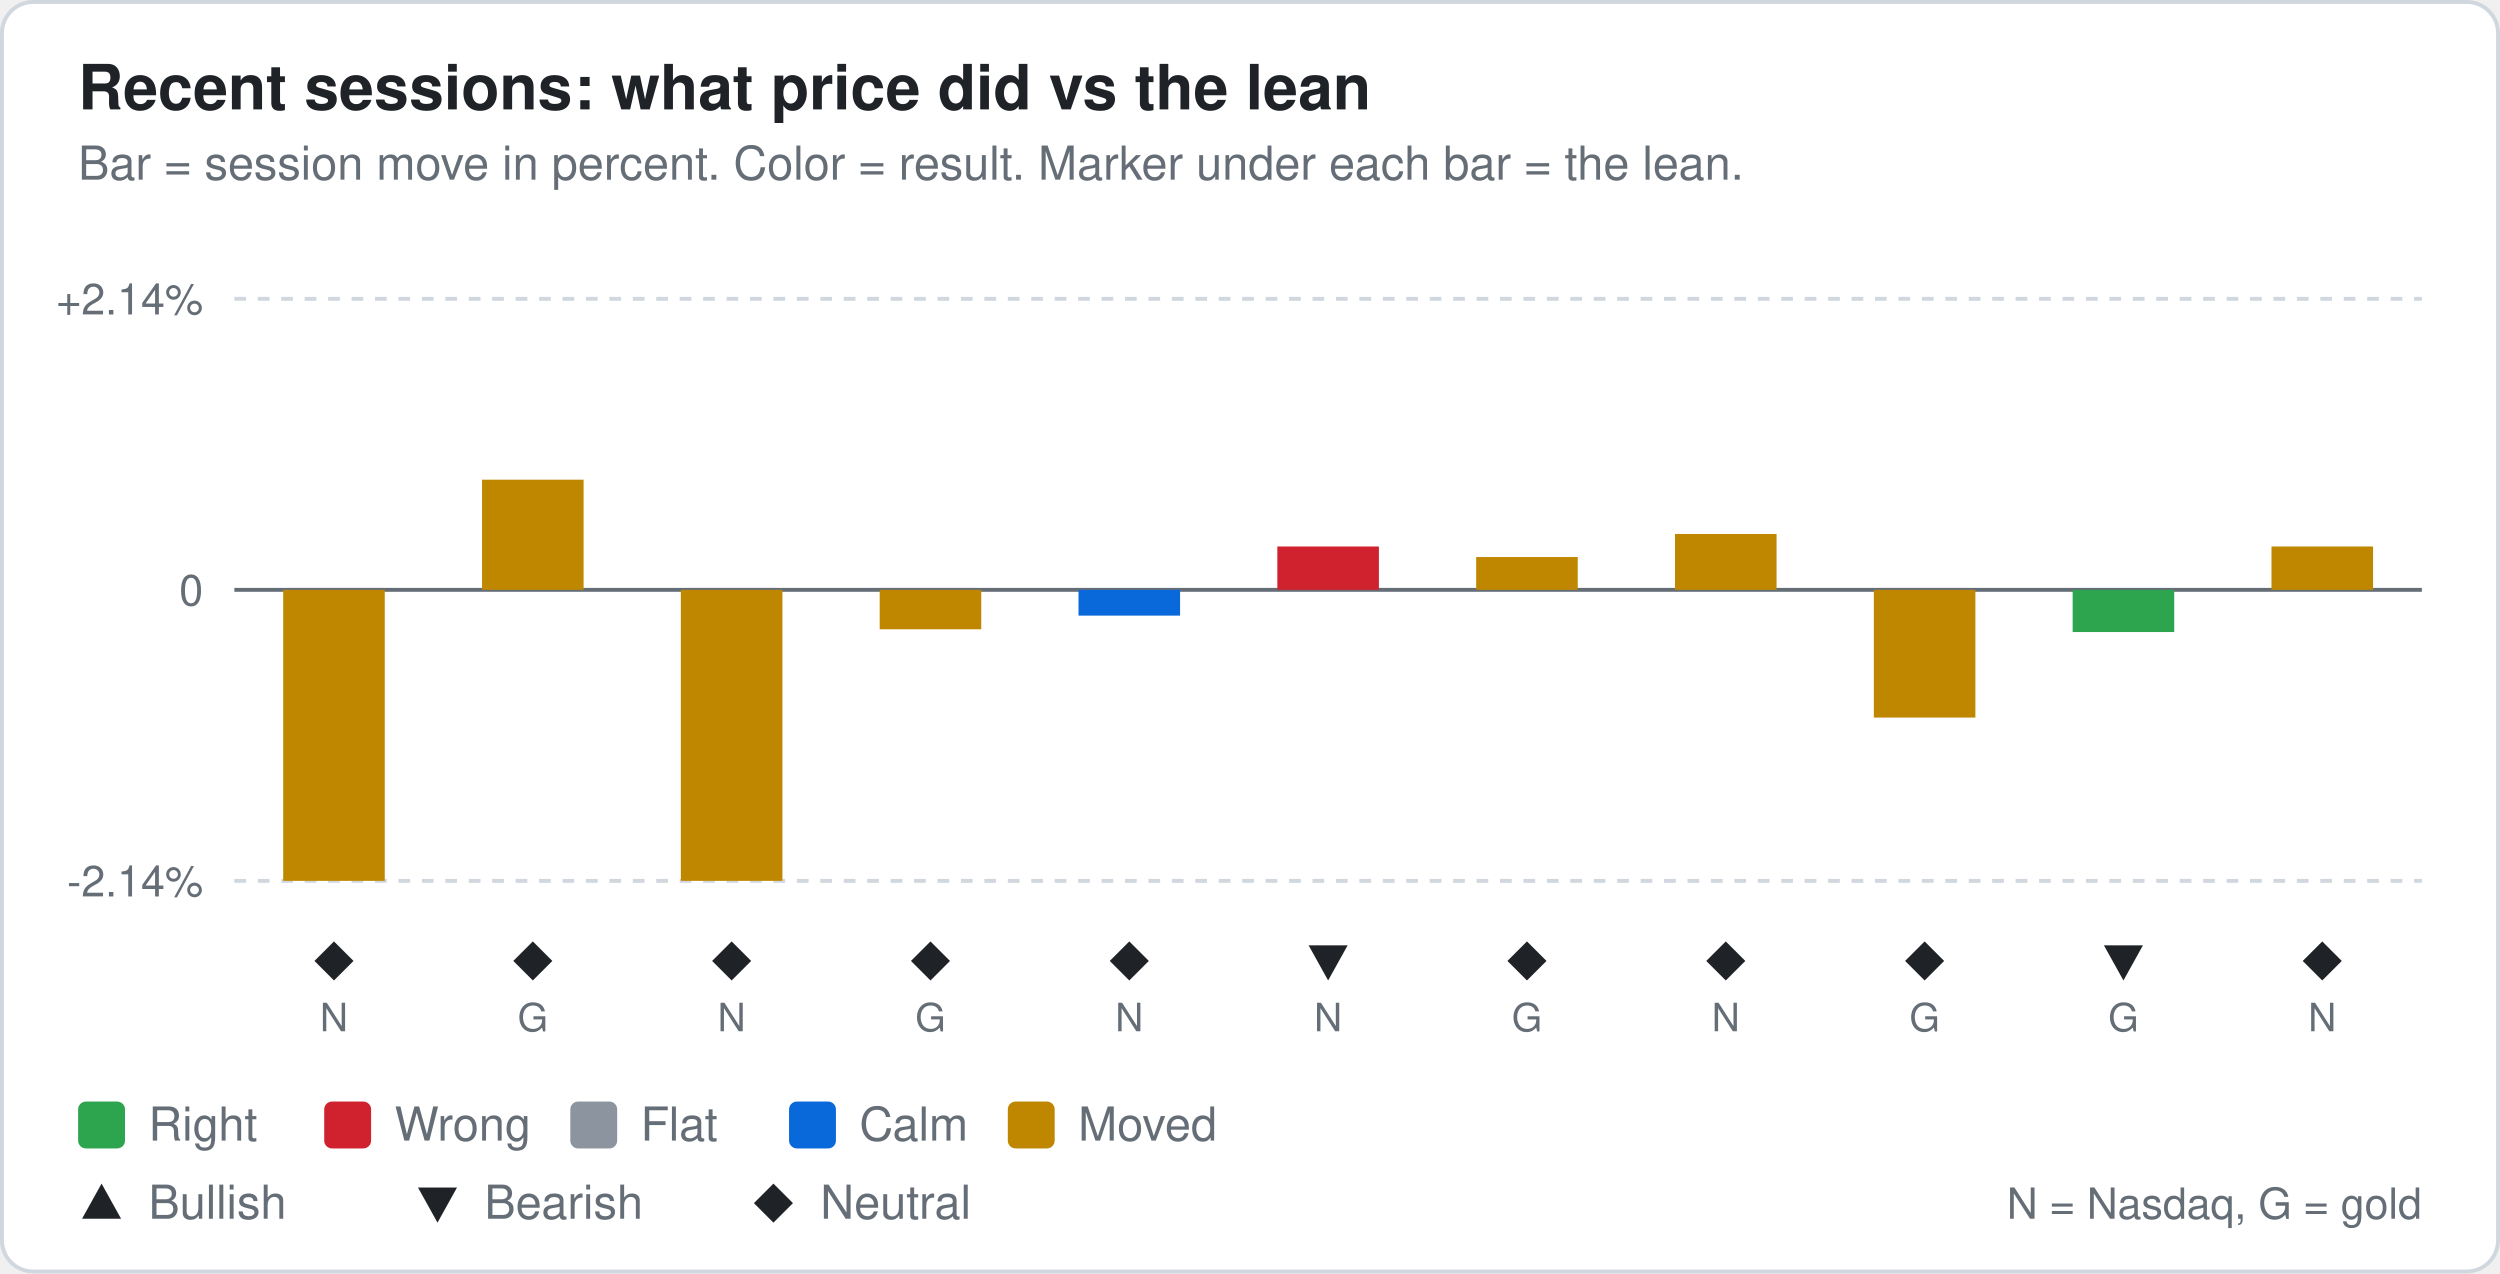
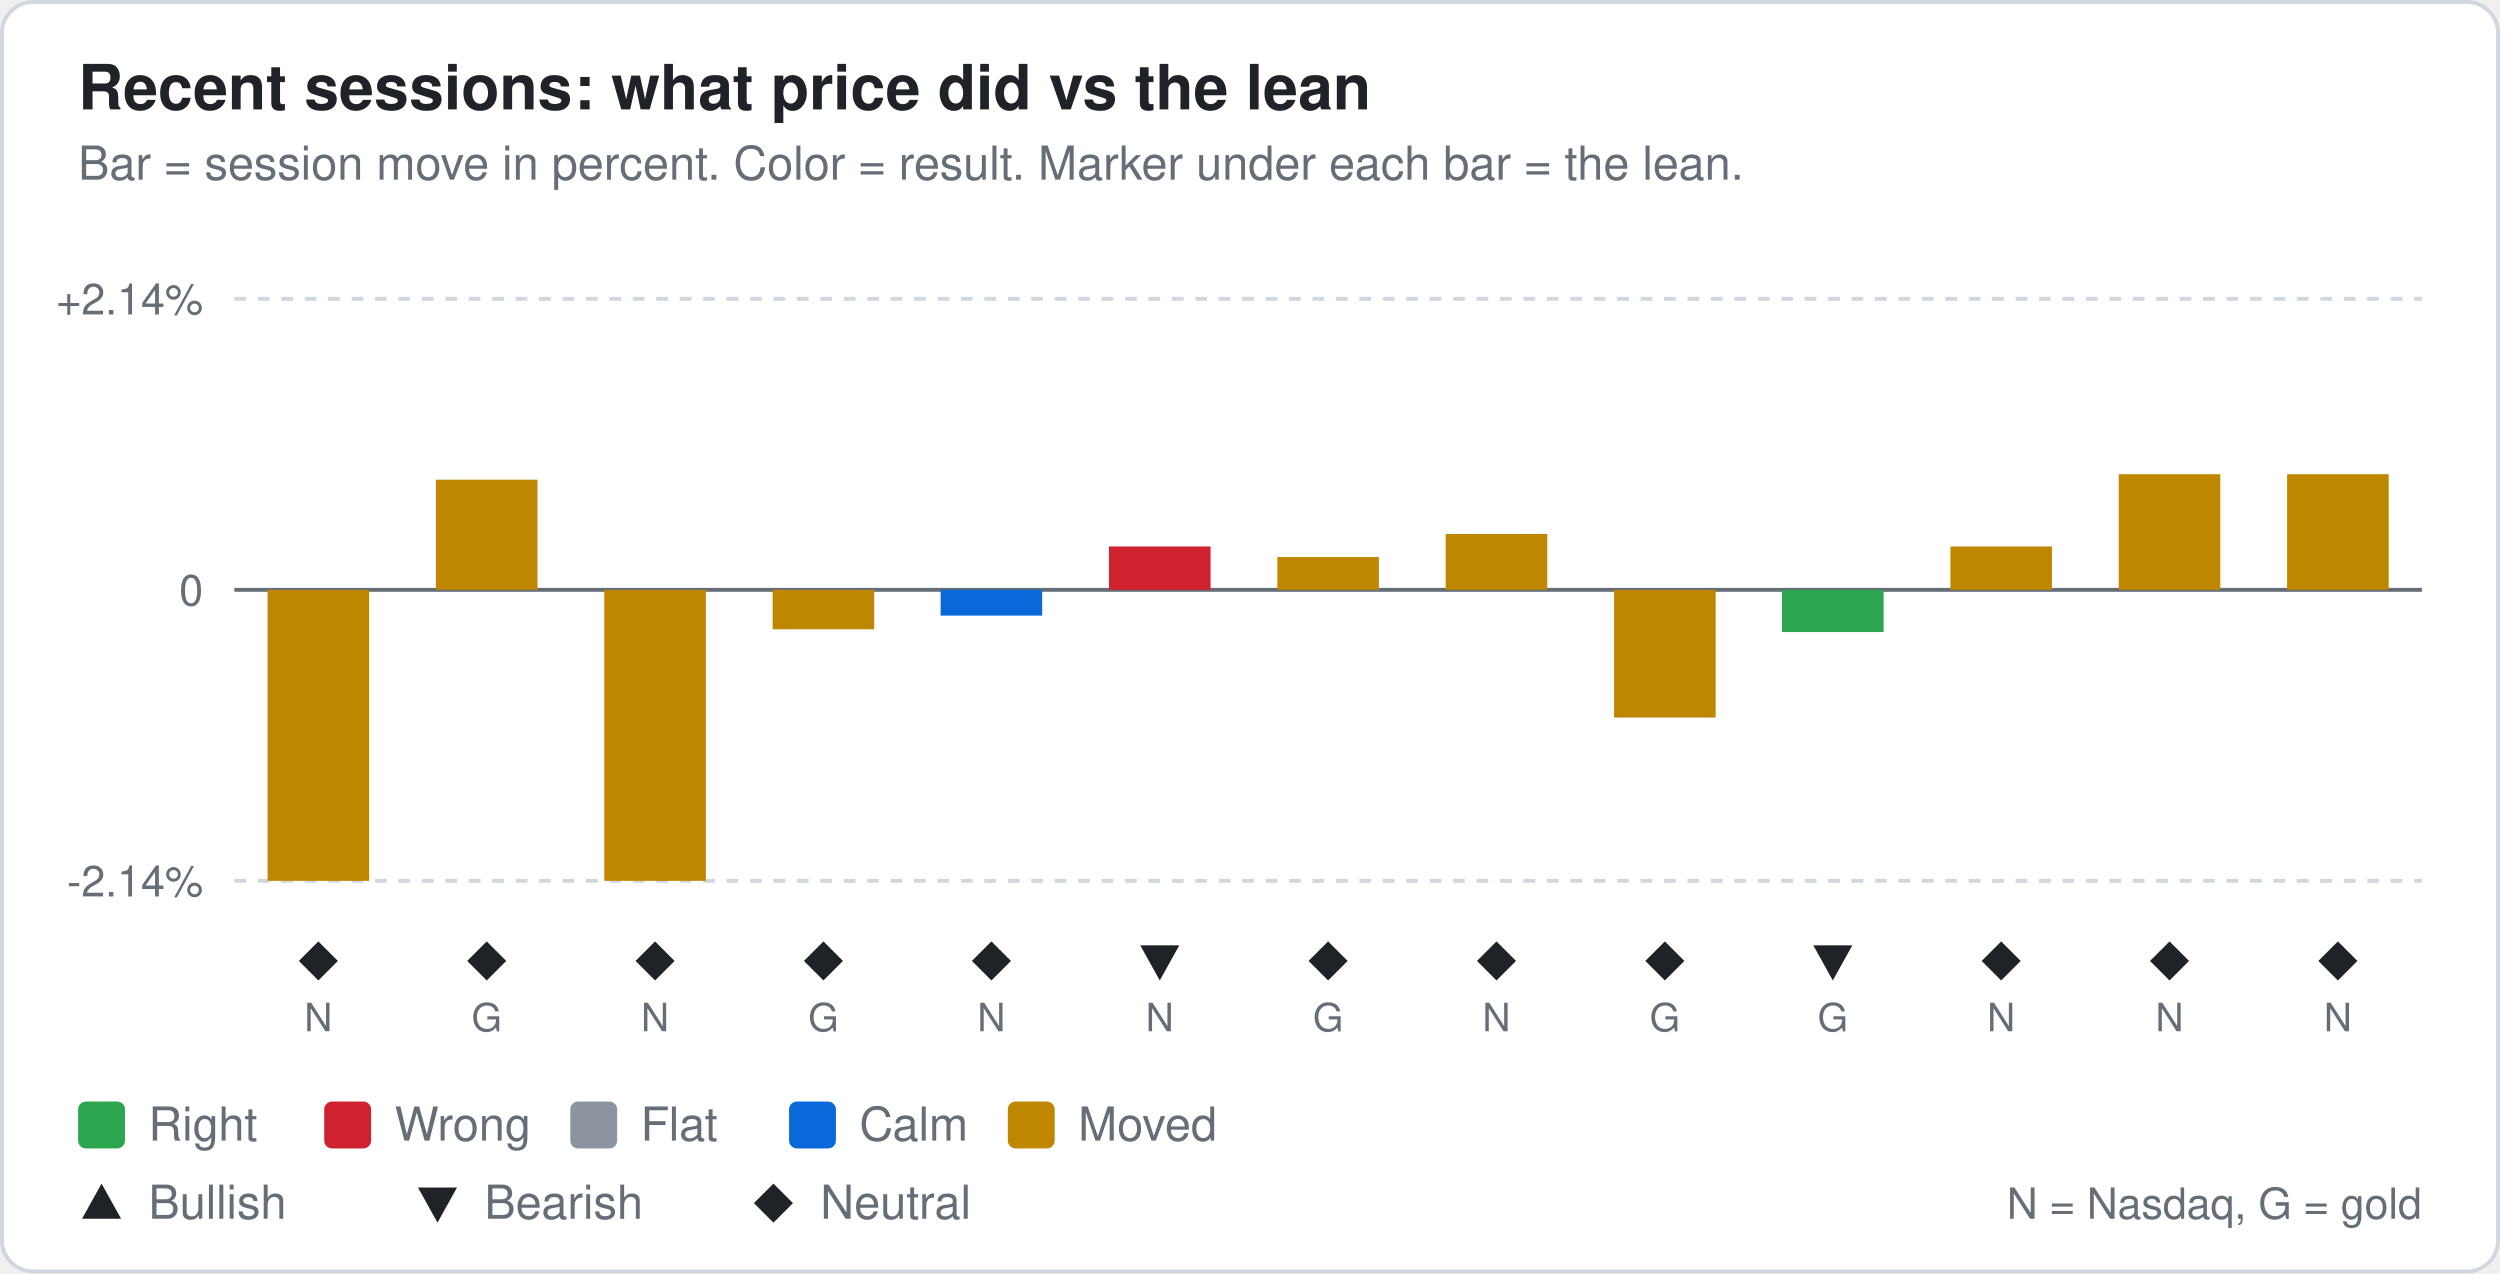
<svg xmlns="http://www.w3.org/2000/svg" width="640" height="326" viewBox="0 0 640 326" font-family="Helvetica, Arial, sans-serif">
  <rect x="0.5" y="0.5" width="639" height="325" rx="8" fill="#ffffff" stroke="#d0d7de" />
  <text x="20" y="28" font-size="16" font-weight="bold" fill="#1f2328">Recent sessions: what price did vs the lean</text>
  <text x="20" y="46" font-size="12" fill="#656d76">Bar = session move in percent. Color = result. Marker under each bar = the lean.</text>
  <line x1="60" y1="151.0" x2="620" y2="151.0" stroke="#656d76" />
  <line x1="60" y1="76.5" x2="620" y2="76.5" stroke="#d0d7de" stroke-dasharray="3 3" />
  <text x="52" y="80.5" font-size="11" text-anchor="end" fill="#656d76">+2.14%</text>
  <line x1="60" y1="225.5" x2="620" y2="225.5" stroke="#d0d7de" stroke-dasharray="3 3" />
  <text x="52" y="229.5" font-size="11" text-anchor="end" fill="#656d76">-2.14%</text>
  <text x="52" y="155.0" font-size="11" text-anchor="end" fill="#656d76">0</text>
-   <rect x="72.5" y="151.0" width="26.0" height="74.5" fill="#bf8700" />
-   <polygon points="85.5,241.0 90.5,246.0 85.5,251.0 80.5,246.0" fill="#1f2328" />
-   <text x="85.5" y="264" font-size="10" text-anchor="middle" fill="#656d76">N</text>
-   <rect x="123.4" y="122.8" width="26.0" height="28.2" fill="#bf8700" />
-   <polygon points="136.4,241.0 141.4,246.0 136.4,251.0 131.4,246.0" fill="#1f2328" />
-   <text x="136.4" y="264" font-size="10" text-anchor="middle" fill="#656d76">G</text>
-   <rect x="174.3" y="151.0" width="26.0" height="74.5" fill="#bf8700" />
-   <polygon points="187.3,241.0 192.3,246.0 187.3,251.0 182.3,246.0" fill="#1f2328" />
-   <text x="187.3" y="264" font-size="10" text-anchor="middle" fill="#656d76">N</text>
-   <rect x="225.2" y="151.0" width="26.0" height="10.1" fill="#bf8700" />
-   <polygon points="238.2,241.0 243.2,246.0 238.2,251.0 233.2,246.0" fill="#1f2328" />
-   <text x="238.2" y="264" font-size="10" text-anchor="middle" fill="#656d76">G</text>
-   <rect x="276.1" y="151.0" width="26.0" height="6.6" fill="#0969da" />
-   <polygon points="289.1,241.0 294.1,246.0 289.1,251.0 284.1,246.0" fill="#1f2328" />
-   <text x="289.1" y="264" font-size="10" text-anchor="middle" fill="#656d76">N</text>
-   <rect x="327.0" y="139.9" width="26.0" height="11.1" fill="#cf222e" />
-   <polygon points="335.0,242.0 345.0,242.0 340.0,251.0" fill="#1f2328" />
-   <text x="340.0" y="264" font-size="10" text-anchor="middle" fill="#656d76">N</text>
-   <rect x="377.9" y="142.6" width="26.0" height="8.4" fill="#bf8700" />
-   <polygon points="390.9,241.0 395.9,246.0 390.9,251.0 385.9,246.0" fill="#1f2328" />
-   <text x="390.9" y="264" font-size="10" text-anchor="middle" fill="#656d76">G</text>
-   <rect x="428.8" y="136.7" width="26.0" height="14.3" fill="#bf8700" />
-   <polygon points="441.8,241.0 446.8,246.0 441.8,251.0 436.8,246.0" fill="#1f2328" />
-   <text x="441.8" y="264" font-size="10" text-anchor="middle" fill="#656d76">N</text>
-   <rect x="479.7" y="151.0" width="26.0" height="32.7" fill="#bf8700" />
-   <polygon points="492.7,241.0 497.7,246.0 492.7,251.0 487.7,246.0" fill="#1f2328" />
-   <text x="492.7" y="264" font-size="10" text-anchor="middle" fill="#656d76">G</text>
-   <rect x="530.6" y="151.0" width="26.0" height="10.8" fill="#2da44e" />
-   <polygon points="538.6,242.0 548.6,242.0 543.6,251.0" fill="#1f2328" />
-   <text x="543.6" y="264" font-size="10" text-anchor="middle" fill="#656d76">G</text>
-   <rect x="581.5" y="139.9" width="26.0" height="11.1" fill="#bf8700" />
-   <polygon points="594.5,241.0 599.5,246.0 594.5,251.0 589.5,246.0" fill="#1f2328" />
-   <text x="594.5" y="264" font-size="10" text-anchor="middle" fill="#656d76">N</text>
+   <rect x="68.5" y="151.0" width="26.0" height="74.5" fill="#bf8700" />
+   <polygon points="81.5,241.0 86.5,246.0 81.5,251.0 76.5,246.0" fill="#1f2328" />
+   <text x="81.5" y="264" font-size="10" text-anchor="middle" fill="#656d76">N</text>
+   <rect x="111.6" y="122.8" width="26.0" height="28.2" fill="#bf8700" />
+   <polygon points="124.6,241.0 129.6,246.0 124.6,251.0 119.6,246.0" fill="#1f2328" />
+   <text x="124.6" y="264" font-size="10" text-anchor="middle" fill="#656d76">G</text>
+   <rect x="154.7" y="151.0" width="26.0" height="74.5" fill="#bf8700" />
+   <polygon points="167.7,241.0 172.7,246.0 167.7,251.0 162.7,246.0" fill="#1f2328" />
+   <text x="167.7" y="264" font-size="10" text-anchor="middle" fill="#656d76">N</text>
+   <rect x="197.8" y="151.0" width="26.0" height="10.1" fill="#bf8700" />
+   <polygon points="210.8,241.0 215.8,246.0 210.8,251.0 205.8,246.0" fill="#1f2328" />
+   <text x="210.8" y="264" font-size="10" text-anchor="middle" fill="#656d76">G</text>
+   <rect x="240.8" y="151.0" width="26.0" height="6.6" fill="#0969da" />
+   <polygon points="253.8,241.0 258.8,246.0 253.8,251.0 248.8,246.0" fill="#1f2328" />
+   <text x="253.8" y="264" font-size="10" text-anchor="middle" fill="#656d76">N</text>
+   <rect x="283.9" y="139.9" width="26.0" height="11.1" fill="#cf222e" />
+   <polygon points="291.9,242.0 301.9,242.0 296.9,251.0" fill="#1f2328" />
+   <text x="296.9" y="264" font-size="10" text-anchor="middle" fill="#656d76">N</text>
+   <rect x="327.0" y="142.6" width="26.0" height="8.4" fill="#bf8700" />
+   <polygon points="340.0,241.0 345.0,246.0 340.0,251.0 335.0,246.0" fill="#1f2328" />
+   <text x="340.0" y="264" font-size="10" text-anchor="middle" fill="#656d76">G</text>
+   <rect x="370.1" y="136.7" width="26.0" height="14.3" fill="#bf8700" />
+   <polygon points="383.1,241.0 388.1,246.0 383.1,251.0 378.1,246.0" fill="#1f2328" />
+   <text x="383.1" y="264" font-size="10" text-anchor="middle" fill="#656d76">N</text>
+   <rect x="413.2" y="151.0" width="26.0" height="32.7" fill="#bf8700" />
+   <polygon points="426.2,241.0 431.2,246.0 426.2,251.0 421.2,246.0" fill="#1f2328" />
+   <text x="426.2" y="264" font-size="10" text-anchor="middle" fill="#656d76">G</text>
+   <rect x="456.2" y="151.0" width="26.0" height="10.8" fill="#2da44e" />
+   <polygon points="464.2,242.0 474.2,242.0 469.2,251.0" fill="#1f2328" />
+   <text x="469.2" y="264" font-size="10" text-anchor="middle" fill="#656d76">G</text>
+   <rect x="499.3" y="139.9" width="26.0" height="11.1" fill="#bf8700" />
+   <polygon points="512.3,241.0 517.3,246.0 512.3,251.0 507.3,246.0" fill="#1f2328" />
+   <text x="512.3" y="264" font-size="10" text-anchor="middle" fill="#656d76">N</text>
+   <rect x="542.4" y="121.4" width="26.0" height="29.6" fill="#bf8700" />
+   <polygon points="555.4,241.0 560.4,246.0 555.4,251.0 550.4,246.0" fill="#1f2328" />
+   <text x="555.4" y="264" font-size="10" text-anchor="middle" fill="#656d76">N</text>
+   <rect x="585.5" y="121.4" width="26.0" height="29.6" fill="#bf8700" />
+   <polygon points="598.5,241.0 603.5,246.0 598.5,251.0 593.5,246.0" fill="#1f2328" />
+   <text x="598.5" y="264" font-size="10" text-anchor="middle" fill="#656d76">N</text>
  <rect x="20" y="282" width="12" height="12" rx="2" fill="#2da44e" />
  <text x="38" y="292" font-size="12" fill="#656d76">Right</text>
  <rect x="83" y="282" width="12" height="12" rx="2" fill="#cf222e" />
  <text x="101" y="292" font-size="12" fill="#656d76">Wrong</text>
  <rect x="146" y="282" width="12" height="12" rx="2" fill="#8c959f" />
  <text x="164" y="292" font-size="12" fill="#656d76">Flat</text>
  <rect x="202" y="282" width="12" height="12" rx="2" fill="#0969da" />
  <text x="220" y="292" font-size="12" fill="#656d76">Calm</text>
  <rect x="258" y="282" width="12" height="12" rx="2" fill="#bf8700" />
  <text x="276" y="292" font-size="12" fill="#656d76">Moved</text>
  <polygon points="26.0,303.0 21.0,312.0 31.0,312.0" fill="#1f2328" />
  <text x="38" y="312" font-size="12" fill="#656d76">Bullish</text>
  <polygon points="107.0,304.0 117.0,304.0 112.0,313.0" fill="#1f2328" />
  <text x="124" y="312" font-size="12" fill="#656d76">Bearish</text>
  <polygon points="198.0,303.0 203.0,308.0 198.0,313.0 193.0,308.0" fill="#1f2328" />
  <text x="210" y="312" font-size="12" fill="#656d76">Neutral</text>
  <text x="620" y="312" font-size="11" text-anchor="end" fill="#656d76">N = Nasdaq, G = gold</text>
</svg>
